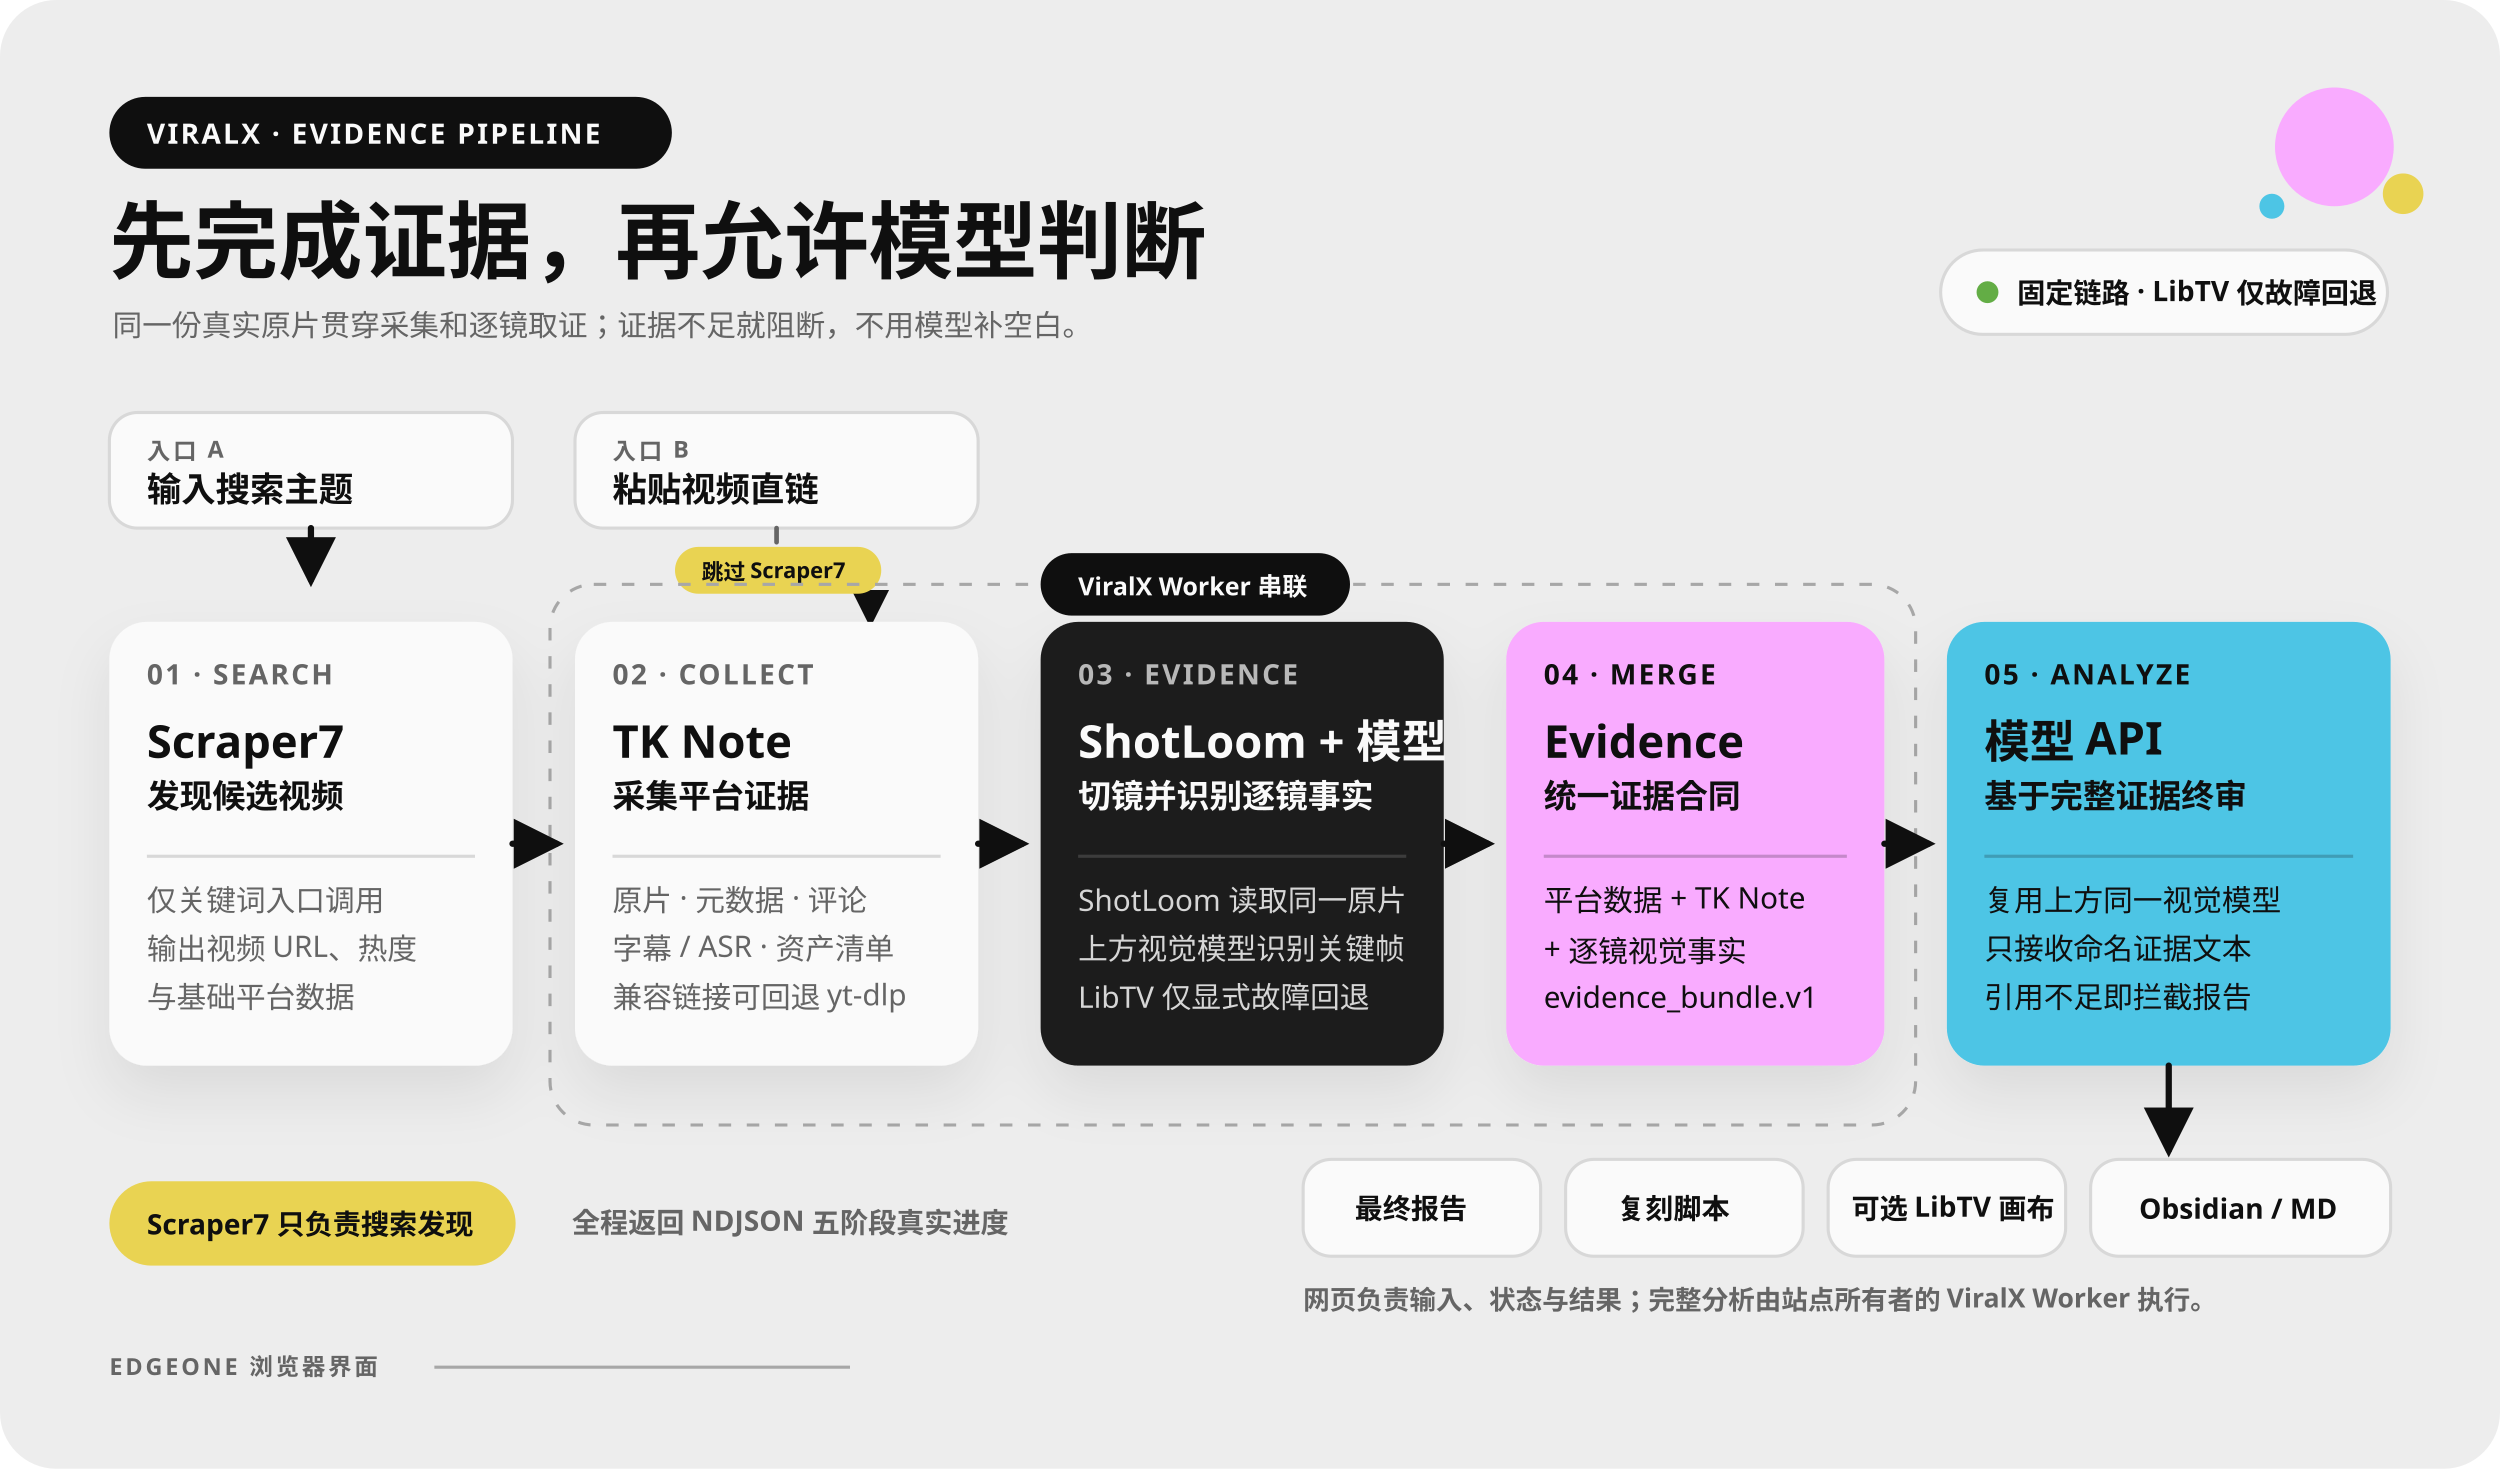
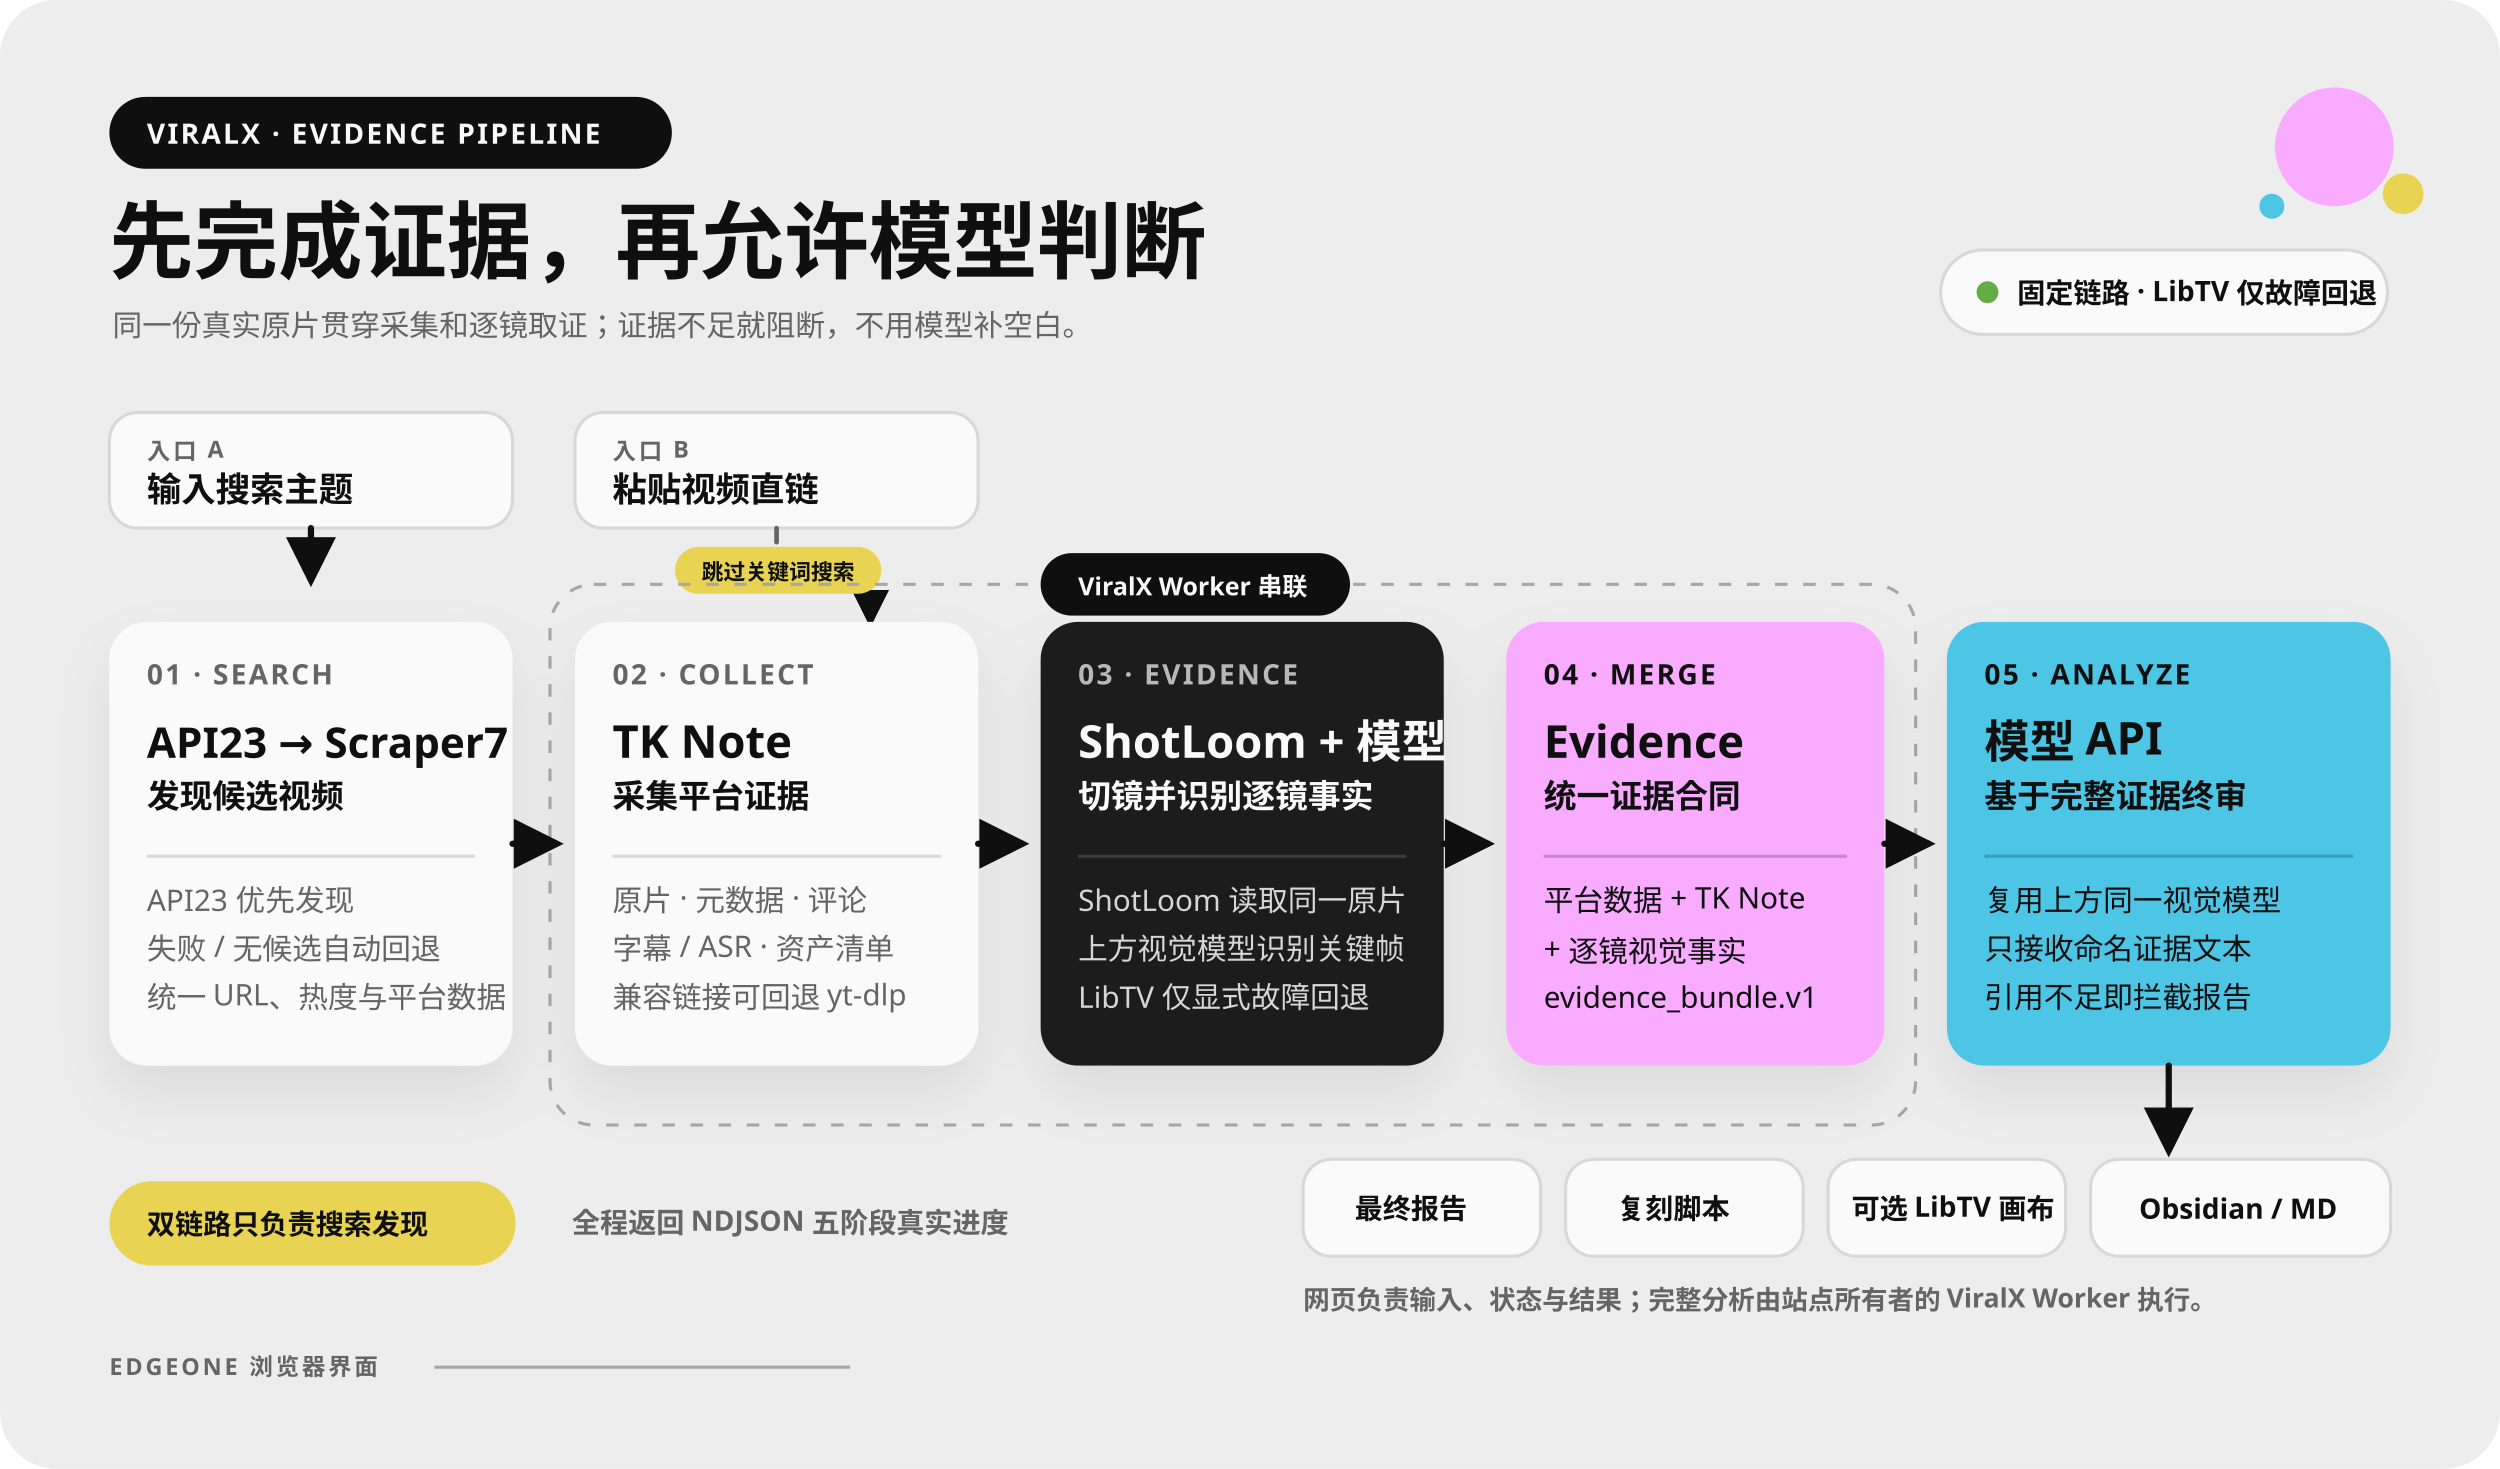
<svg xmlns="http://www.w3.org/2000/svg" width="1600" height="940" viewBox="0 0 1600 940" role="img" aria-labelledby="title desc">
  <defs>
    <filter id="shadow" x="-20%" y="-20%" width="140%" height="160%">
      <feDropShadow dx="0" dy="18" stdDeviation="18" flood-color="#0F0F0F" flood-opacity="0.08" />
    </filter>
    <marker id="arrow" viewBox="0 0 10 10" refX="8.5" refY="5" markerWidth="8" markerHeight="8" orient="auto-start-reverse">
      <path d="M 0 0 L 10 5 L 0 10 z" fill="#0F0F0F" />
    </marker>
    <style>
      .latin { font-family: "Hanken Grotesk", Inter, Arial, sans-serif; }
      .cn { font-family: "Hanken Grotesk", "Noto Sans SC", "PingFang SC", "Microsoft YaHei UI", sans-serif; }
      .label { font-size: 18px; font-weight: 700; letter-spacing: .08em; }
      .small { font-size: 18px; font-weight: 600; }
      .body { font-size: 19px; font-weight: 500; }
      .muted { fill: #656565; }
      .line { fill: none; stroke: #0F0F0F; stroke-width: 4; stroke-linecap: round; stroke-linejoin: round; marker-end: url(#arrow); }
      .dash { fill: none; stroke: #656565; stroke-width: 3; stroke-dasharray: 9 10; stroke-linecap: round; marker-end: url(#arrow); }
    </style>
  </defs>
  <rect width="1600" height="940" rx="36" fill="#EDEDED" />
  <circle cx="1494" cy="94" r="38" fill="#F9ABFF" />
  <circle cx="1538" cy="124" r="13" fill="#E9D352" />
  <circle cx="1454" cy="132" r="8" fill="#4DC5E5" />
  <g class="cn">
    <rect x="70" y="62" width="360" height="46" rx="23" fill="#0F0F0F" />
    <text x="94" y="92" class="label" fill="#FAFAFA">VIRALX · EVIDENCE PIPELINE</text>
    <text x="70" y="174" font-size="54" font-weight="700" fill="#0F0F0F">先完成证据，再允许模型判断</text>
    <text x="72" y="215" class="body muted">同一份真实原片贯穿采集和逐镜取证；证据不足就阻断，不用模型补空白。</text>
    <rect x="1242" y="160" width="286" height="54" rx="27" fill="#FAFAFA" stroke="#D8D8D8" stroke-width="2" />
    <circle cx="1272" cy="187" r="7" fill="#63AD45" />
    <text x="1291" y="194" class="small" fill="#0F0F0F">固定链路 · LibTV 仅故障回退</text>
    <rect x="70" y="264" width="258" height="74" rx="18" fill="#FAFAFA" stroke="#D8D8D8" stroke-width="2" />
    <text x="94" y="294" font-size="15" font-weight="700" letter-spacing=".12em" fill="#656565">入口 A</text>
    <text x="94" y="321" font-size="22" font-weight="700" fill="#0F0F0F">输入搜索主题</text>
    <rect x="368" y="264" width="258" height="74" rx="18" fill="#FAFAFA" stroke="#D8D8D8" stroke-width="2" />
    <text x="392" y="294" font-size="15" font-weight="700" letter-spacing=".12em" fill="#656565">入口 B</text>
    <text x="392" y="321" font-size="22" font-weight="700" fill="#0F0F0F">粘贴视频直链</text>
    <path d="M199 338 V371" class="line" />
    <path d="M497 338 V355 C497 369 510 377 527 377 H557 V398" class="dash" />
    <rect x="432" y="350" width="132" height="30" rx="15" fill="#E9D352" />
-     <text x="449" y="371" font-size="14" font-weight="700" fill="#0F0F0F">跳过 Scraper7</text>
+     <text x="449" y="371" font-size="14" font-weight="700" fill="#0F0F0F">跳过关键词搜索</text>
    <rect x="352" y="374" width="874" height="346" rx="28" fill="none" stroke="#A7A7A7" stroke-width="2" stroke-dasharray="8 10" />
    <rect x="666" y="354" width="198" height="40" rx="20" fill="#0F0F0F" />
    <text x="690" y="381" font-size="16" font-weight="700" fill="#FAFAFA">ViralX Worker 串联</text>
    <g filter="url(#shadow)">
      <rect x="70" y="398" width="258" height="284" rx="24" fill="#FAFAFA" />
      <rect x="368" y="398" width="258" height="284" rx="24" fill="#FAFAFA" />
      <rect x="666" y="398" width="258" height="284" rx="24" fill="#1E1E1E" />
      <rect x="964" y="398" width="242" height="284" rx="24" fill="#F9ABFF" />
      <rect x="1246" y="398" width="284" height="284" rx="24" fill="#4DC5E5" />
    </g>
    <text x="94" y="438" class="label" fill="#656565">01 · SEARCH</text>
-     <text x="94" y="485" font-size="29" font-weight="700" fill="#0F0F0F">Scraper7</text>
+     <text x="94" y="485" font-size="27" font-weight="700" fill="#0F0F0F">API23 → Scraper7</text>
    <text x="94" y="517" font-size="21" font-weight="700" fill="#0F0F0F">发现候选视频</text>
    <line x1="94" y1="548" x2="304" y2="548" stroke="#D8D8D8" stroke-width="2" />
-     <text x="94" y="583" class="body muted">仅关键词入口调用</text>
-     <text x="94" y="614" class="body muted">输出视频 URL、热度</text>
-     <text x="94" y="645" class="body muted">与基础平台数据</text>
+     <text x="94" y="583" class="body muted">API23 优先发现</text>
+     <text x="94" y="614" class="body muted">失败 / 无候选自动回退</text>
+     <text x="94" y="645" class="body muted">统一 URL、热度与平台数据</text>
    <text x="392" y="438" class="label" fill="#656565">02 · COLLECT</text>
    <text x="392" y="485" font-size="29" font-weight="700" fill="#0F0F0F">TK Note</text>
    <text x="392" y="517" font-size="21" font-weight="700" fill="#0F0F0F">采集平台证据</text>
    <line x1="392" y1="548" x2="602" y2="548" stroke="#D8D8D8" stroke-width="2" />
    <text x="392" y="583" class="body muted">原片 · 元数据 · 评论</text>
    <text x="392" y="614" class="body muted">字幕 / ASR · 资产清单</text>
    <text x="392" y="645" class="body muted">兼容链接可回退 yt-dlp</text>
    <text x="690" y="438" class="label" fill="#B8B8B8">03 · EVIDENCE</text>
    <text x="690" y="485" font-size="29" font-weight="700" fill="#FAFAFA">ShotLoom + 模型</text>
    <text x="690" y="517" font-size="21" font-weight="700" fill="#FAFAFA">切镜并识别逐镜事实</text>
    <line x1="690" y1="548" x2="900" y2="548" stroke="#3C3C3C" stroke-width="2" />
    <text x="690" y="583" class="body" fill="#D6D6D6">ShotLoom 读取同一原片</text>
    <text x="690" y="614" class="body" fill="#D6D6D6">上方视觉模型识别关键帧</text>
    <text x="690" y="645" class="body" fill="#D6D6D6">LibTV 仅显式故障回退</text>
    <text x="988" y="438" class="label" fill="#0F0F0F">04 · MERGE</text>
    <text x="988" y="485" font-size="29" font-weight="700" fill="#0F0F0F">Evidence</text>
    <text x="988" y="517" font-size="21" font-weight="700" fill="#0F0F0F">统一证据合同</text>
    <line x1="988" y1="548" x2="1182" y2="548" stroke="#0F0F0F" stroke-opacity=".22" stroke-width="2" />
    <text x="988" y="583" class="body" fill="#0F0F0F">平台数据 + TK Note</text>
    <text x="988" y="614" class="body" fill="#0F0F0F">+ 逐镜视觉事实</text>
    <text x="988" y="645" class="body" fill="#0F0F0F">evidence_bundle.v1</text>
    <text x="1270" y="438" class="label" fill="#0F0F0F">05 · ANALYZE</text>
    <text x="1270" y="485" font-size="29" font-weight="700" fill="#0F0F0F">模型 API</text>
    <text x="1270" y="517" font-size="21" font-weight="700" fill="#0F0F0F">基于完整证据终审</text>
    <line x1="1270" y1="548" x2="1506" y2="548" stroke="#0F0F0F" stroke-opacity=".22" stroke-width="2" />
    <text x="1270" y="583" class="body" fill="#0F0F0F">复用上方同一视觉模型</text>
    <text x="1270" y="614" class="body" fill="#0F0F0F">只接收命名证据文本</text>
    <text x="1270" y="645" class="body" fill="#0F0F0F">引用不足即拦截报告</text>
    <path d="M328 540 H356" class="line" />
    <path d="M626 540 H654" class="line" />
    <path d="M924 540 H952" class="line" />
    <path d="M1206 540 H1234" class="line" />
    <rect x="70" y="756" width="260" height="54" rx="27" fill="#E9D352" />
-     <text x="94" y="790" class="small" fill="#0F0F0F">Scraper7 只负责搜索发现</text>
+     <text x="94" y="790" class="small" fill="#0F0F0F">双链路只负责搜索发现</text>
    <text x="366" y="789" class="small muted">全程返回 NDJSON 五阶段真实进度</text>
    <path d="M1388 682 V736" class="line" />
    <text x="70" y="880" font-size="15" font-weight="700" letter-spacing=".12em" fill="#656565">EDGEONE 浏览器界面</text>
    <line x1="278" y1="875" x2="544" y2="875" stroke="#A7A7A7" stroke-width="2" />
    <rect x="834" y="742" width="152" height="62" rx="18" fill="#FAFAFA" stroke="#D8D8D8" stroke-width="2" />
    <rect x="1002" y="742" width="152" height="62" rx="18" fill="#FAFAFA" stroke="#D8D8D8" stroke-width="2" />
    <rect x="1170" y="742" width="152" height="62" rx="18" fill="#FAFAFA" stroke="#D8D8D8" stroke-width="2" />
    <rect x="1338" y="742" width="192" height="62" rx="18" fill="#FAFAFA" stroke="#D8D8D8" stroke-width="2" />
    <text x="867" y="780" class="small" fill="#0F0F0F">最终报告</text>
    <text x="1035" y="780" class="small" fill="#0F0F0F">复刻脚本</text>
    <text x="1185" y="780" class="small" fill="#0F0F0F">可选 LibTV 画布</text>
    <text x="1369" y="780" class="small" fill="#0F0F0F">Obsidian / MD</text>
    <text x="834" y="838" font-size="17" font-weight="600" fill="#656565">网页负责输入、状态与结果；完整分析由站点所有者的 ViralX Worker 执行。</text>
  </g>
</svg>
